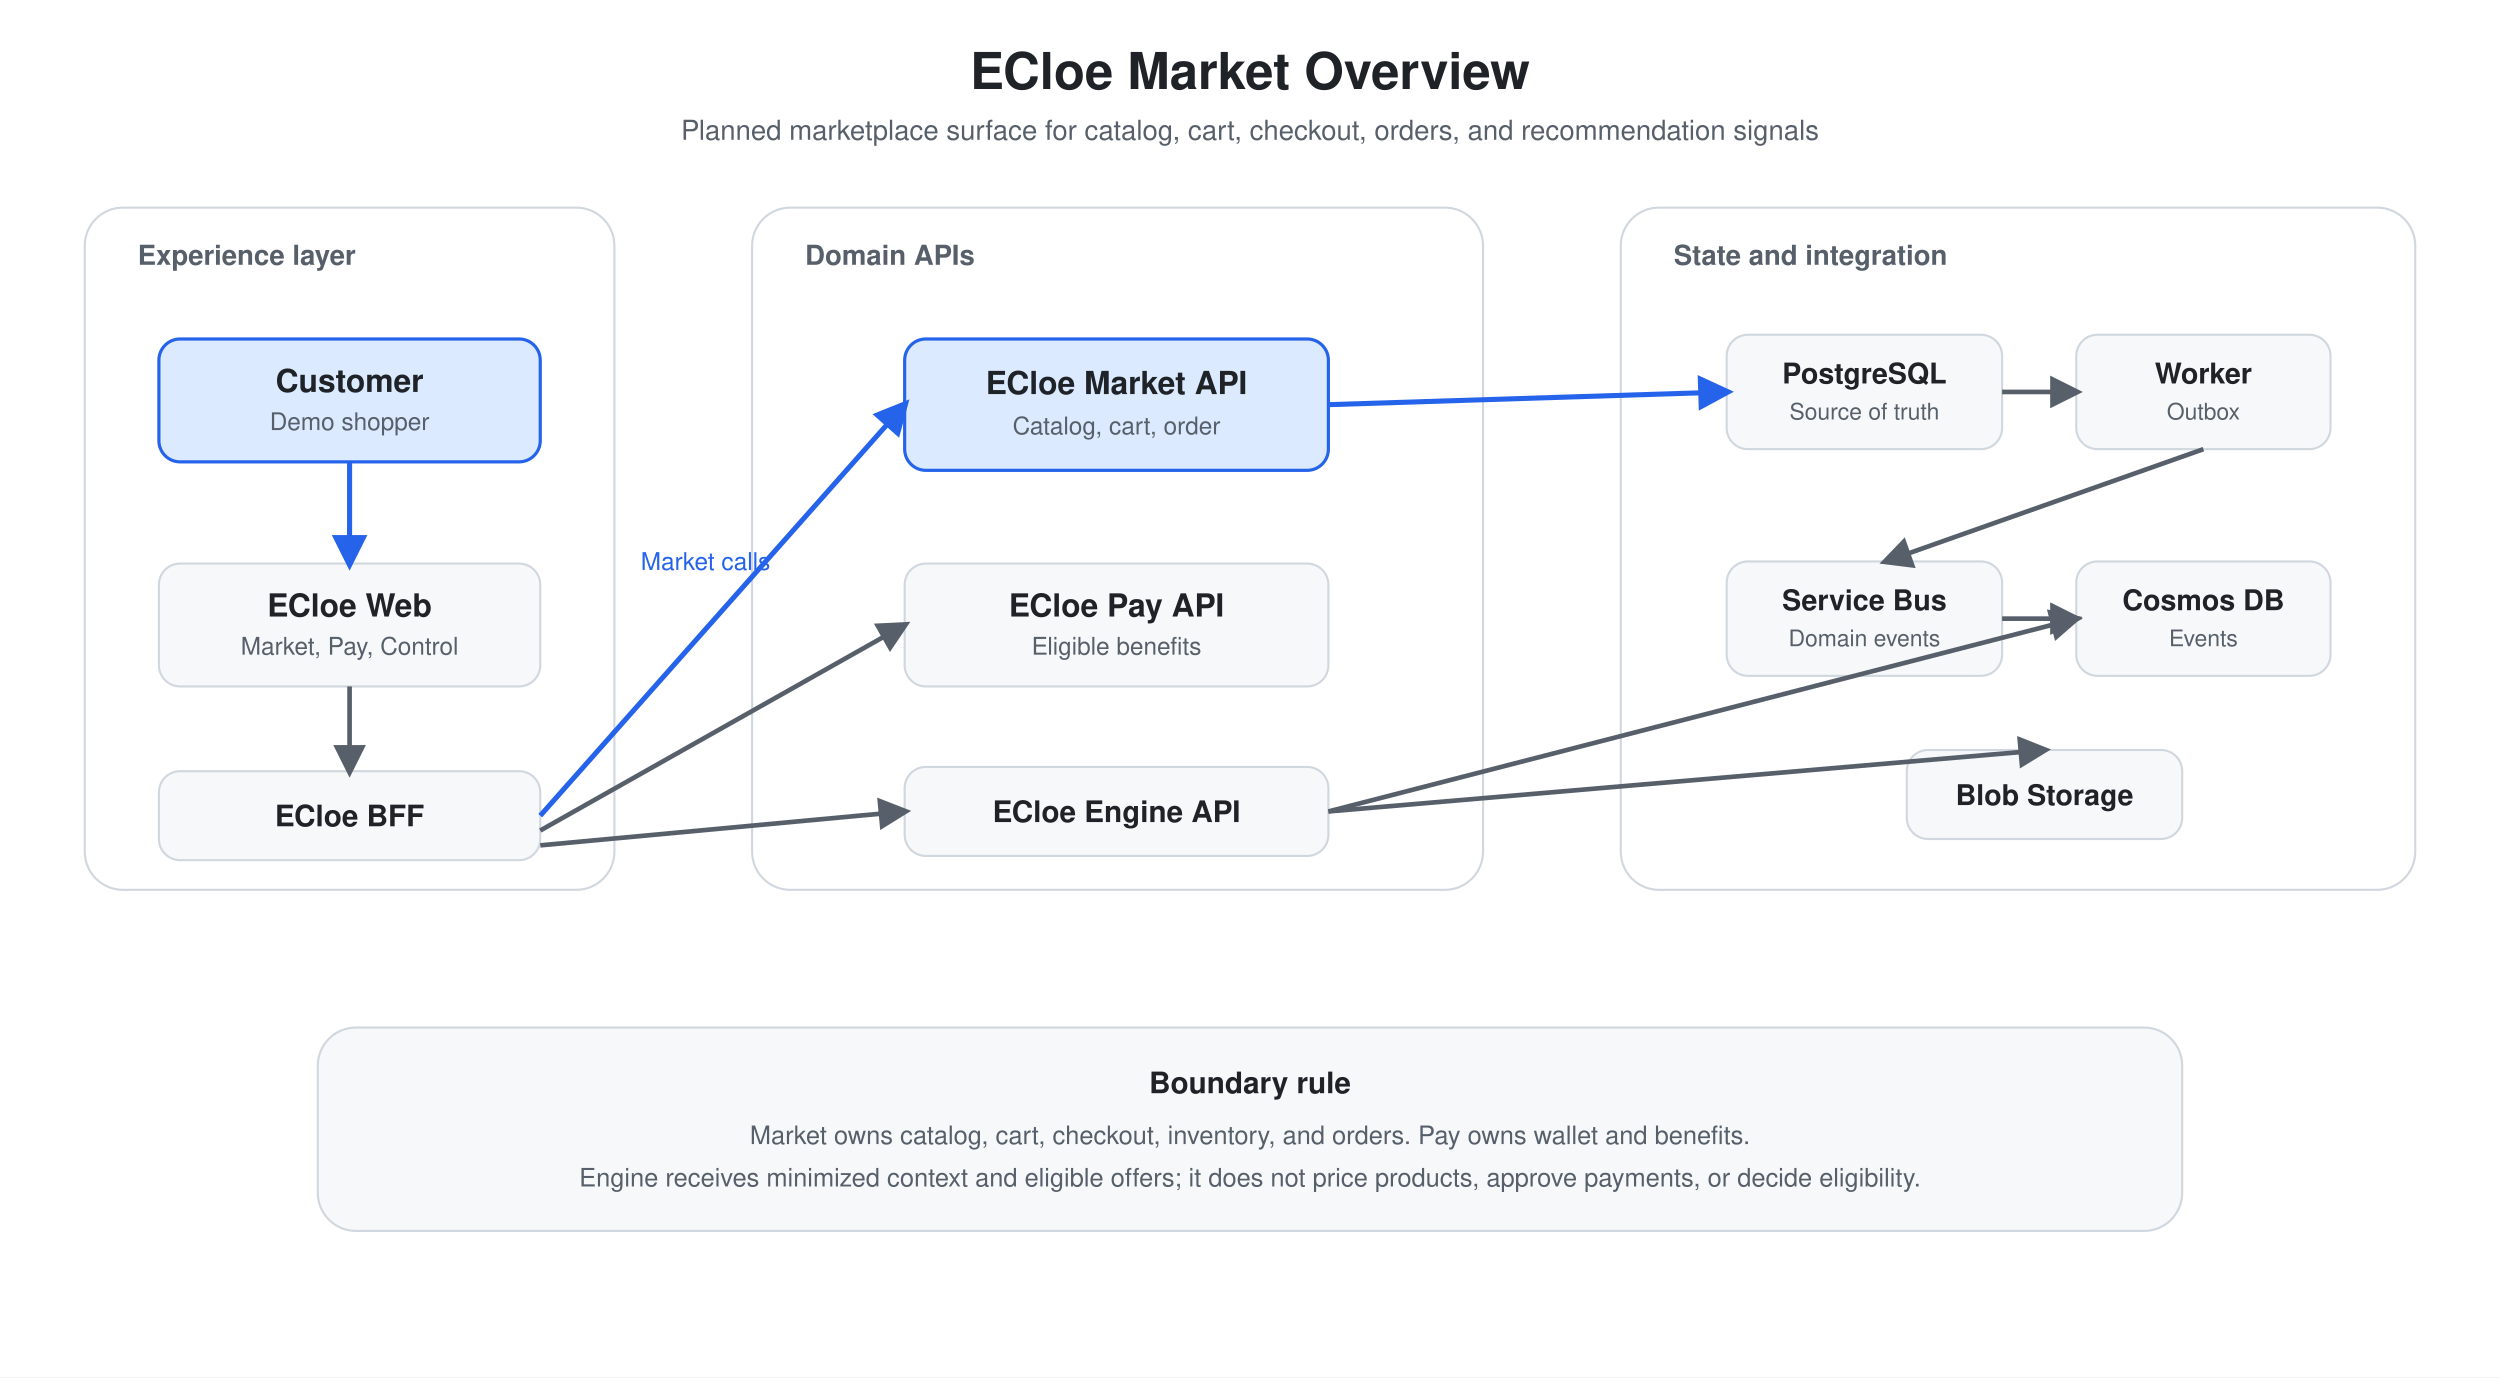
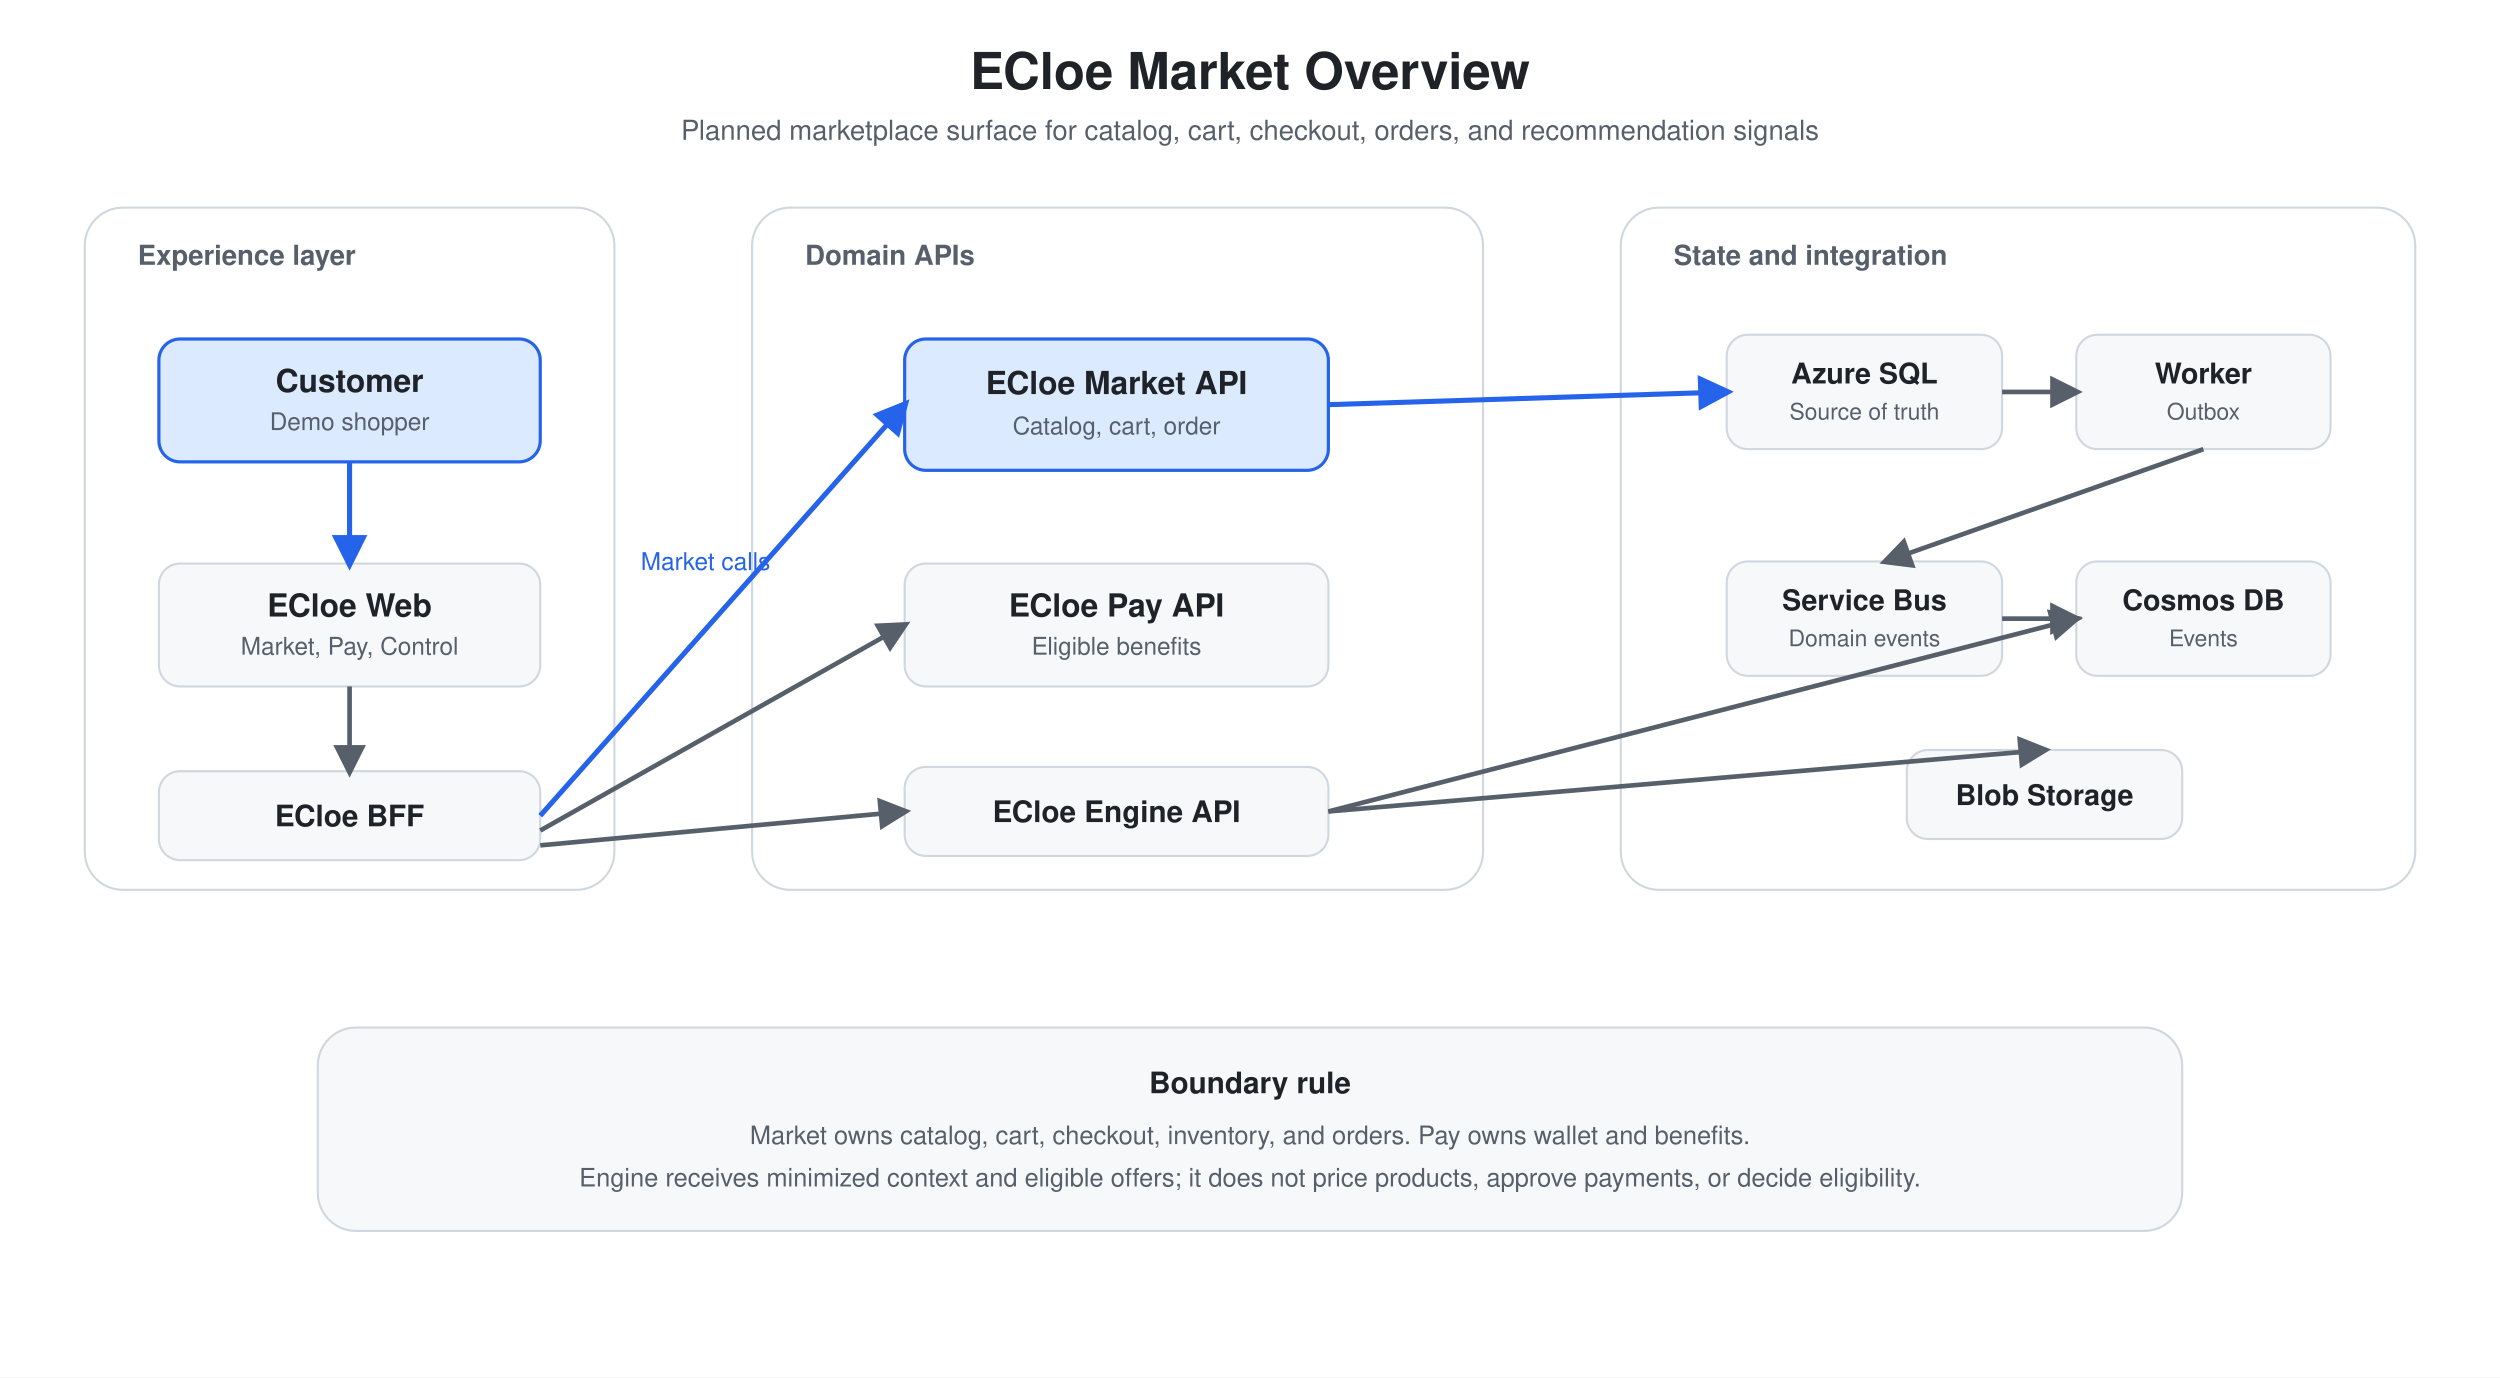
<svg xmlns="http://www.w3.org/2000/svg" viewBox="0 0 1180 650" role="img" aria-labelledby="title desc">
  <defs>
    <marker id="arrow" viewBox="0 0 10 10" refX="8" refY="5" markerWidth="7" markerHeight="7" orient="auto-start-reverse">
      <path d="M 0 0 L 10 5 L 0 10 z" fill="#57606a" />
    </marker>
    <marker id="arrow-blue" viewBox="0 0 10 10" refX="8" refY="5" markerWidth="7" markerHeight="7" orient="auto-start-reverse">
      <path d="M 0 0 L 10 5 L 0 10 z" fill="#2563eb" />
    </marker>
  </defs>
  <rect width="1180" height="650" fill="#ffffff" />
  <text x="590" y="42" text-anchor="middle" font-family="Segoe UI, Helvetica, Arial, sans-serif" font-size="24" font-weight="700" fill="#1f2328">ECloe Market Overview</text>
  <text x="590" y="66" text-anchor="middle" font-family="Segoe UI, Helvetica, Arial, sans-serif" font-size="13" fill="#57606a">Planned marketplace surface for catalog, cart, checkout, orders, and recommendation signals</text>
  <rect x="40" y="98" width="250" height="322" rx="18" fill="#ffffff" stroke="#d0d7de" />
  <text x="65" y="125" font-family="Segoe UI, Helvetica, Arial, sans-serif" font-size="13" font-weight="700" fill="#57606a">Experience layer</text>
  <rect x="75" y="160" width="180" height="58" rx="10" fill="#dbeafe" stroke="#2563eb" stroke-width="1.5" />
  <text x="165" y="185" text-anchor="middle" font-family="Segoe UI, Helvetica, Arial, sans-serif" font-size="15" font-weight="700" fill="#1f2328">Customer</text>
  <text x="165" y="203" text-anchor="middle" font-family="Segoe UI, Helvetica, Arial, sans-serif" font-size="11.5" fill="#57606a">Demo shopper</text>
  <rect x="75" y="266" width="180" height="58" rx="10" fill="#f6f8fa" stroke="#d0d7de" />
  <text x="165" y="291" text-anchor="middle" font-family="Segoe UI, Helvetica, Arial, sans-serif" font-size="15" font-weight="700" fill="#1f2328">ECloe Web</text>
  <text x="165" y="309" text-anchor="middle" font-family="Segoe UI, Helvetica, Arial, sans-serif" font-size="11.5" fill="#57606a">Market, Pay, Control</text>
  <rect x="75" y="364" width="180" height="42" rx="10" fill="#f6f8fa" stroke="#d0d7de" />
  <text x="165" y="390" text-anchor="middle" font-family="Segoe UI, Helvetica, Arial, sans-serif" font-size="14" font-weight="700" fill="#1f2328">ECloe BFF</text>
  <line x1="165" y1="218" x2="165" y2="266" stroke="#2563eb" stroke-width="2.4" marker-end="url(#arrow-blue)" />
  <line x1="165" y1="324" x2="165" y2="364" stroke="#57606a" stroke-width="2.2" marker-end="url(#arrow)" />
  <rect x="355" y="98" width="345" height="322" rx="18" fill="#ffffff" stroke="#d0d7de" />
  <text x="380" y="125" font-family="Segoe UI, Helvetica, Arial, sans-serif" font-size="13" font-weight="700" fill="#57606a">Domain APIs</text>
  <rect x="427" y="160" width="200" height="62" rx="10" fill="#dbeafe" stroke="#2563eb" stroke-width="1.5" />
  <text x="527" y="186" text-anchor="middle" font-family="Segoe UI, Helvetica, Arial, sans-serif" font-size="15" font-weight="700" fill="#1f2328">ECloe Market API</text>
  <text x="527" y="205" text-anchor="middle" font-family="Segoe UI, Helvetica, Arial, sans-serif" font-size="11.5" fill="#57606a">Catalog, cart, order</text>
  <rect x="427" y="266" width="200" height="58" rx="10" fill="#f6f8fa" stroke="#d0d7de" />
  <text x="527" y="291" text-anchor="middle" font-family="Segoe UI, Helvetica, Arial, sans-serif" font-size="15" font-weight="700" fill="#1f2328">ECloe Pay API</text>
  <text x="527" y="309" text-anchor="middle" font-family="Segoe UI, Helvetica, Arial, sans-serif" font-size="11.5" fill="#57606a">Eligible benefits</text>
  <rect x="427" y="362" width="200" height="42" rx="10" fill="#f6f8fa" stroke="#d0d7de" />
  <text x="527" y="388" text-anchor="middle" font-family="Segoe UI, Helvetica, Arial, sans-serif" font-size="14" font-weight="700" fill="#1f2328">ECloe Engine API</text>
  <line x1="255" y1="385" x2="427" y2="191" stroke="#2563eb" stroke-width="2.4" marker-end="url(#arrow-blue)" />
  <text x="333" y="269" text-anchor="middle" font-family="Segoe UI, Helvetica, Arial, sans-serif" font-size="11.5" fill="#2563eb">Market calls</text>
  <line x1="255" y1="392" x2="427" y2="295" stroke="#57606a" stroke-width="2.2" marker-end="url(#arrow)" />
  <line x1="255" y1="399" x2="427" y2="383" stroke="#57606a" stroke-width="2.2" marker-end="url(#arrow)" />
  <rect x="765" y="98" width="375" height="322" rx="18" fill="#ffffff" stroke="#d0d7de" />
  <text x="790" y="125" font-family="Segoe UI, Helvetica, Arial, sans-serif" font-size="13" font-weight="700" fill="#57606a">State and integration</text>
  <rect x="815" y="158" width="130" height="54" rx="10" fill="#f6f8fa" stroke="#d0d7de" />
-   <text x="880" y="181" text-anchor="middle" font-family="Segoe UI, Helvetica, Arial, sans-serif" font-size="13.5" font-weight="700" fill="#1f2328">PostgreSQL</text>
+   <text x="880" y="181" text-anchor="middle" font-family="Segoe UI, Helvetica, Arial, sans-serif" font-size="13.5" font-weight="700" fill="#1f2328">Azure SQL</text>
  <text x="880" y="198" text-anchor="middle" font-family="Segoe UI, Helvetica, Arial, sans-serif" font-size="10.8" fill="#57606a">Source of truth</text>
  <rect x="980" y="158" width="120" height="54" rx="10" fill="#f6f8fa" stroke="#d0d7de" />
  <text x="1040" y="181" text-anchor="middle" font-family="Segoe UI, Helvetica, Arial, sans-serif" font-size="13.5" font-weight="700" fill="#1f2328">Worker</text>
  <text x="1040" y="198" text-anchor="middle" font-family="Segoe UI, Helvetica, Arial, sans-serif" font-size="10.8" fill="#57606a">Outbox</text>
  <rect x="815" y="265" width="130" height="54" rx="10" fill="#f6f8fa" stroke="#d0d7de" />
  <text x="880" y="288" text-anchor="middle" font-family="Segoe UI, Helvetica, Arial, sans-serif" font-size="13.5" font-weight="700" fill="#1f2328">Service Bus</text>
  <text x="880" y="305" text-anchor="middle" font-family="Segoe UI, Helvetica, Arial, sans-serif" font-size="10.8" fill="#57606a">Domain events</text>
  <rect x="980" y="265" width="120" height="54" rx="10" fill="#f6f8fa" stroke="#d0d7de" />
  <text x="1040" y="288" text-anchor="middle" font-family="Segoe UI, Helvetica, Arial, sans-serif" font-size="13.5" font-weight="700" fill="#1f2328">Cosmos DB</text>
  <text x="1040" y="305" text-anchor="middle" font-family="Segoe UI, Helvetica, Arial, sans-serif" font-size="10.8" fill="#57606a">Events</text>
  <rect x="900" y="354" width="130" height="42" rx="10" fill="#f6f8fa" stroke="#d0d7de" />
  <text x="965" y="380" text-anchor="middle" font-family="Segoe UI, Helvetica, Arial, sans-serif" font-size="13.5" font-weight="700" fill="#1f2328">Blob Storage</text>
  <line x1="627" y1="191" x2="815" y2="185" stroke="#2563eb" stroke-width="2.4" marker-end="url(#arrow-blue)" />
  <line x1="945" y1="185" x2="980" y2="185" stroke="#57606a" stroke-width="2.2" marker-end="url(#arrow)" />
  <line x1="1040" y1="212" x2="890" y2="265" stroke="#57606a" stroke-width="2.2" marker-end="url(#arrow)" />
  <line x1="945" y1="292" x2="980" y2="292" stroke="#57606a" stroke-width="2.2" marker-end="url(#arrow)" />
  <line x1="627" y1="383" x2="980" y2="292" stroke="#57606a" stroke-width="2.2" marker-end="url(#arrow)" />
  <line x1="627" y1="383" x2="965" y2="354" stroke="#57606a" stroke-width="2.2" marker-end="url(#arrow)" />
  <rect x="150" y="485" width="880" height="96" rx="18" fill="#f6f8fa" stroke="#d0d7de" />
  <text x="590" y="516" text-anchor="middle" font-family="Segoe UI, Helvetica, Arial, sans-serif" font-size="14" font-weight="700" fill="#1f2328">Boundary rule</text>
  <text x="590" y="540" text-anchor="middle" font-family="Segoe UI, Helvetica, Arial, sans-serif" font-size="12" fill="#57606a">Market owns catalog, cart, checkout, inventory, and orders. Pay owns wallet and benefits.</text>
  <text x="590" y="560" text-anchor="middle" font-family="Segoe UI, Helvetica, Arial, sans-serif" font-size="12" fill="#57606a">Engine receives minimized context and eligible offers; it does not price products, approve payments, or decide eligibility.</text>
</svg>
